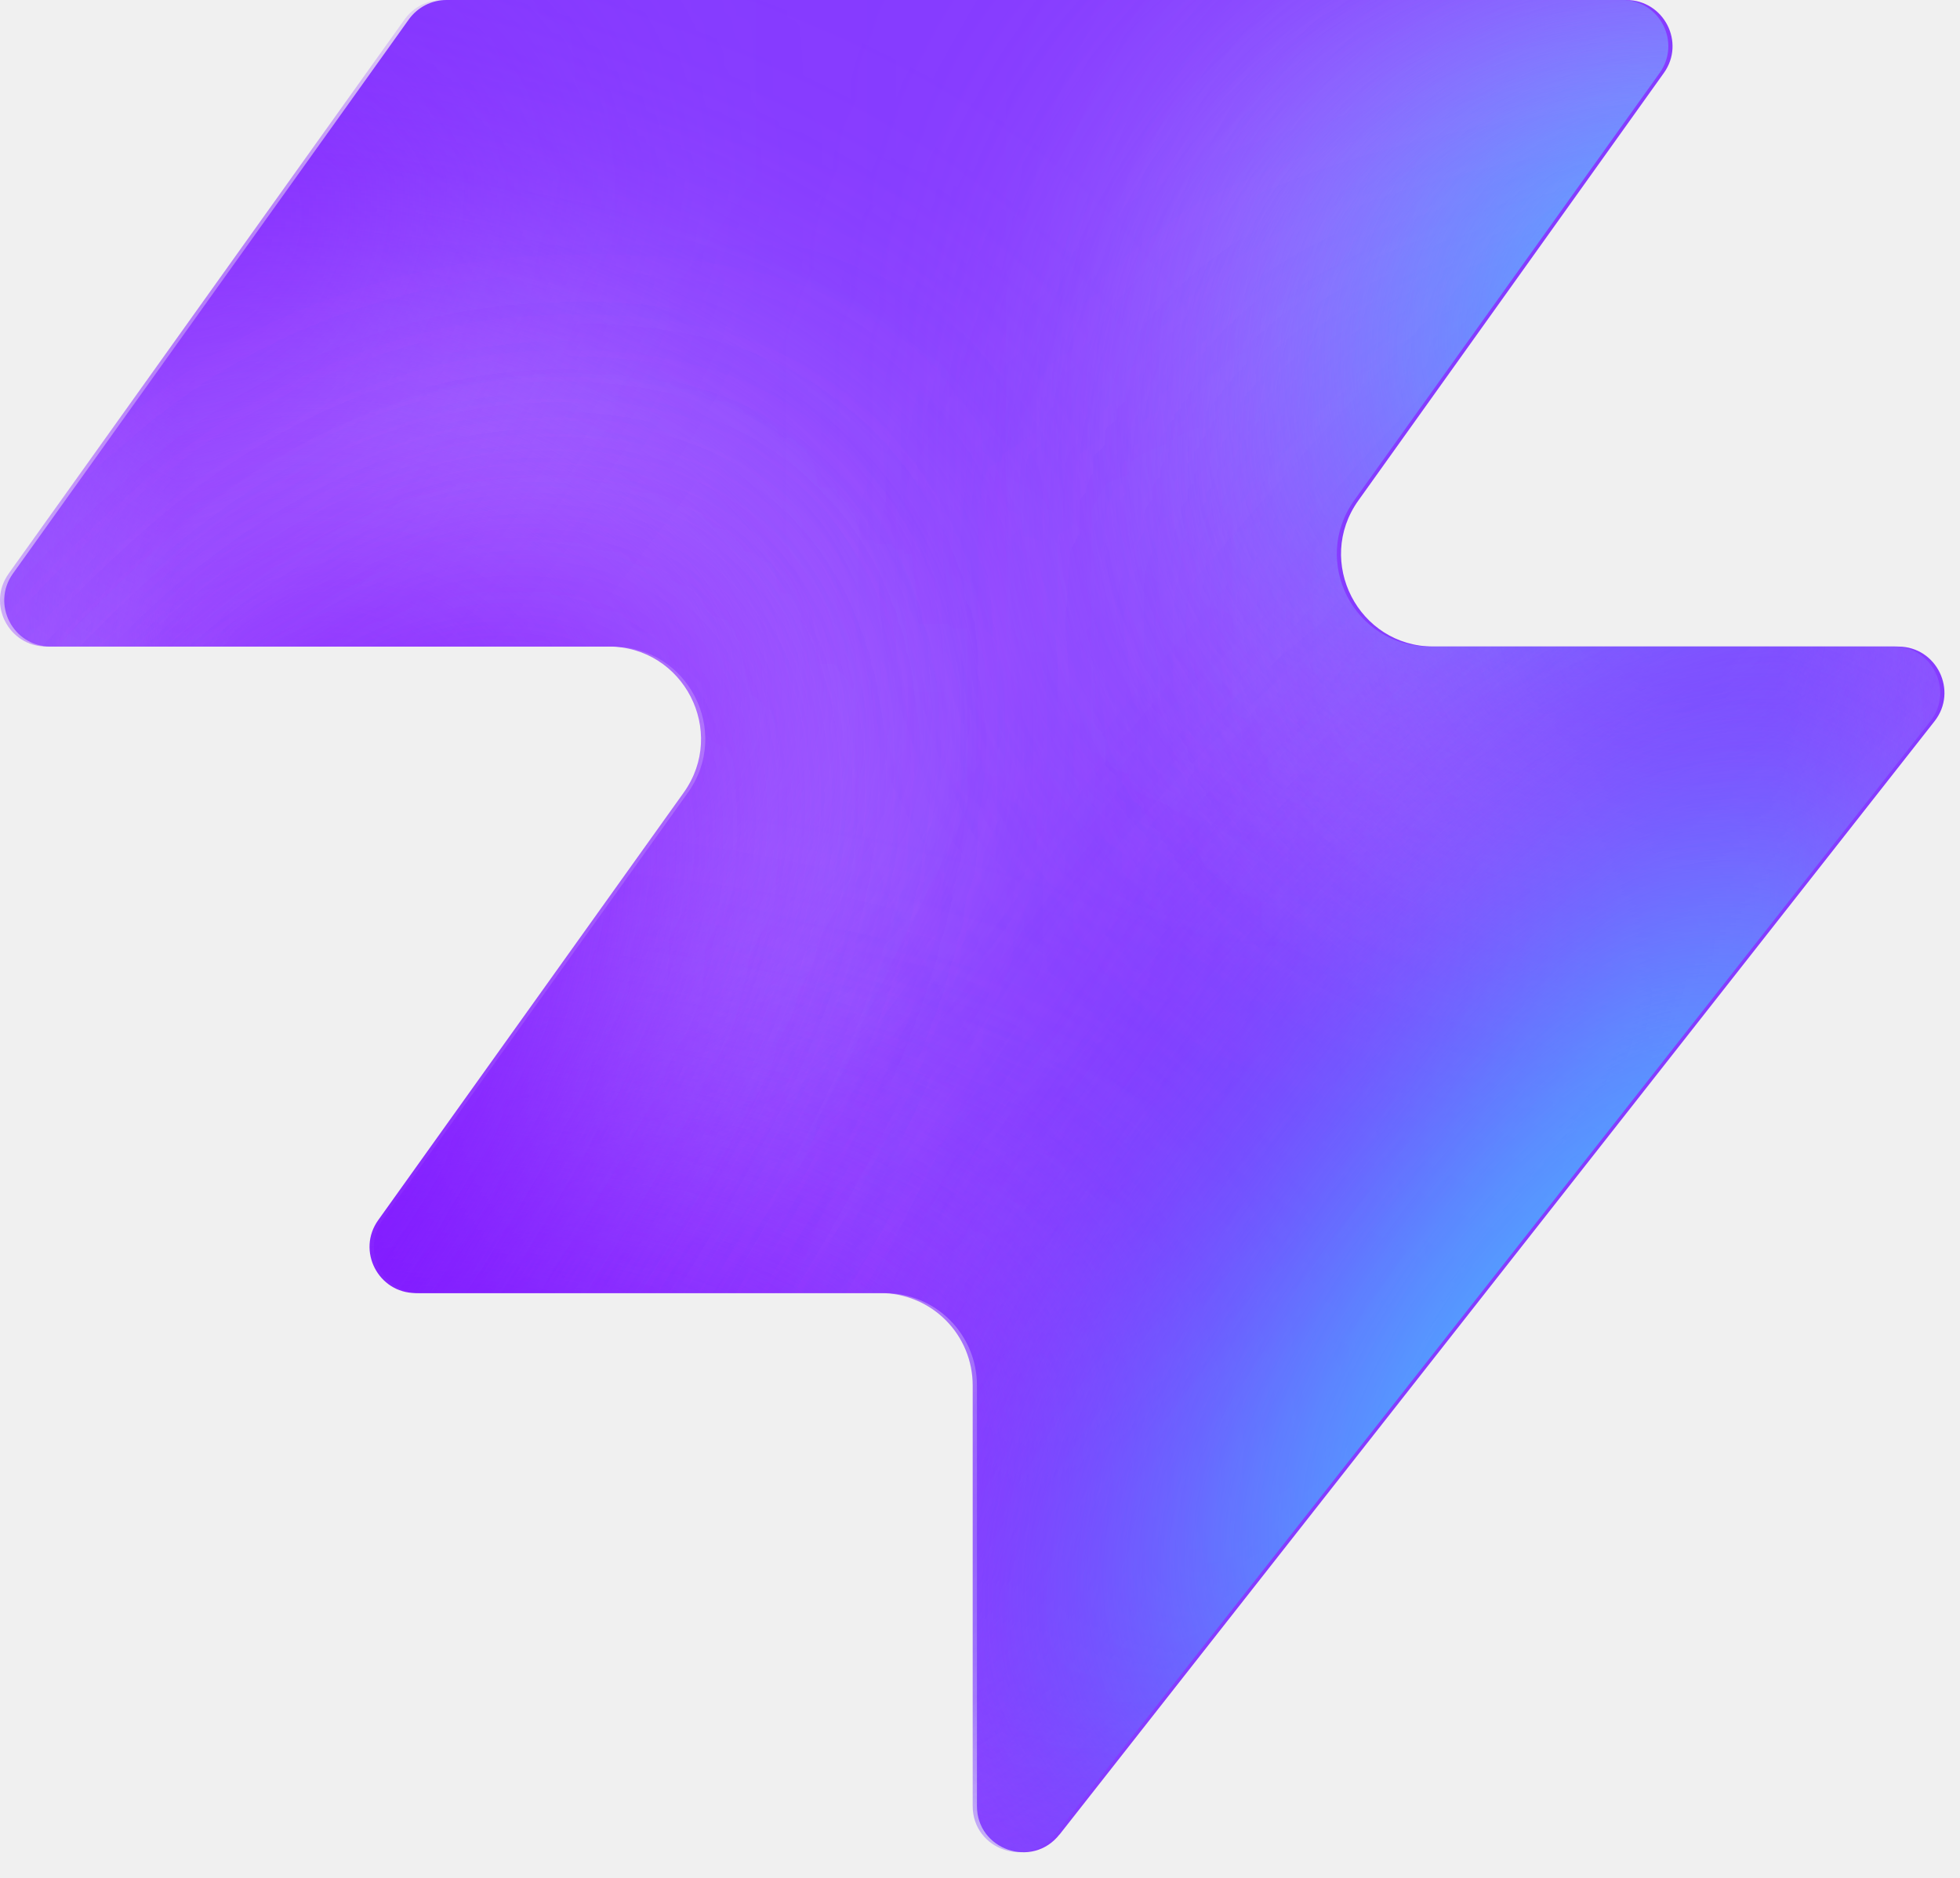
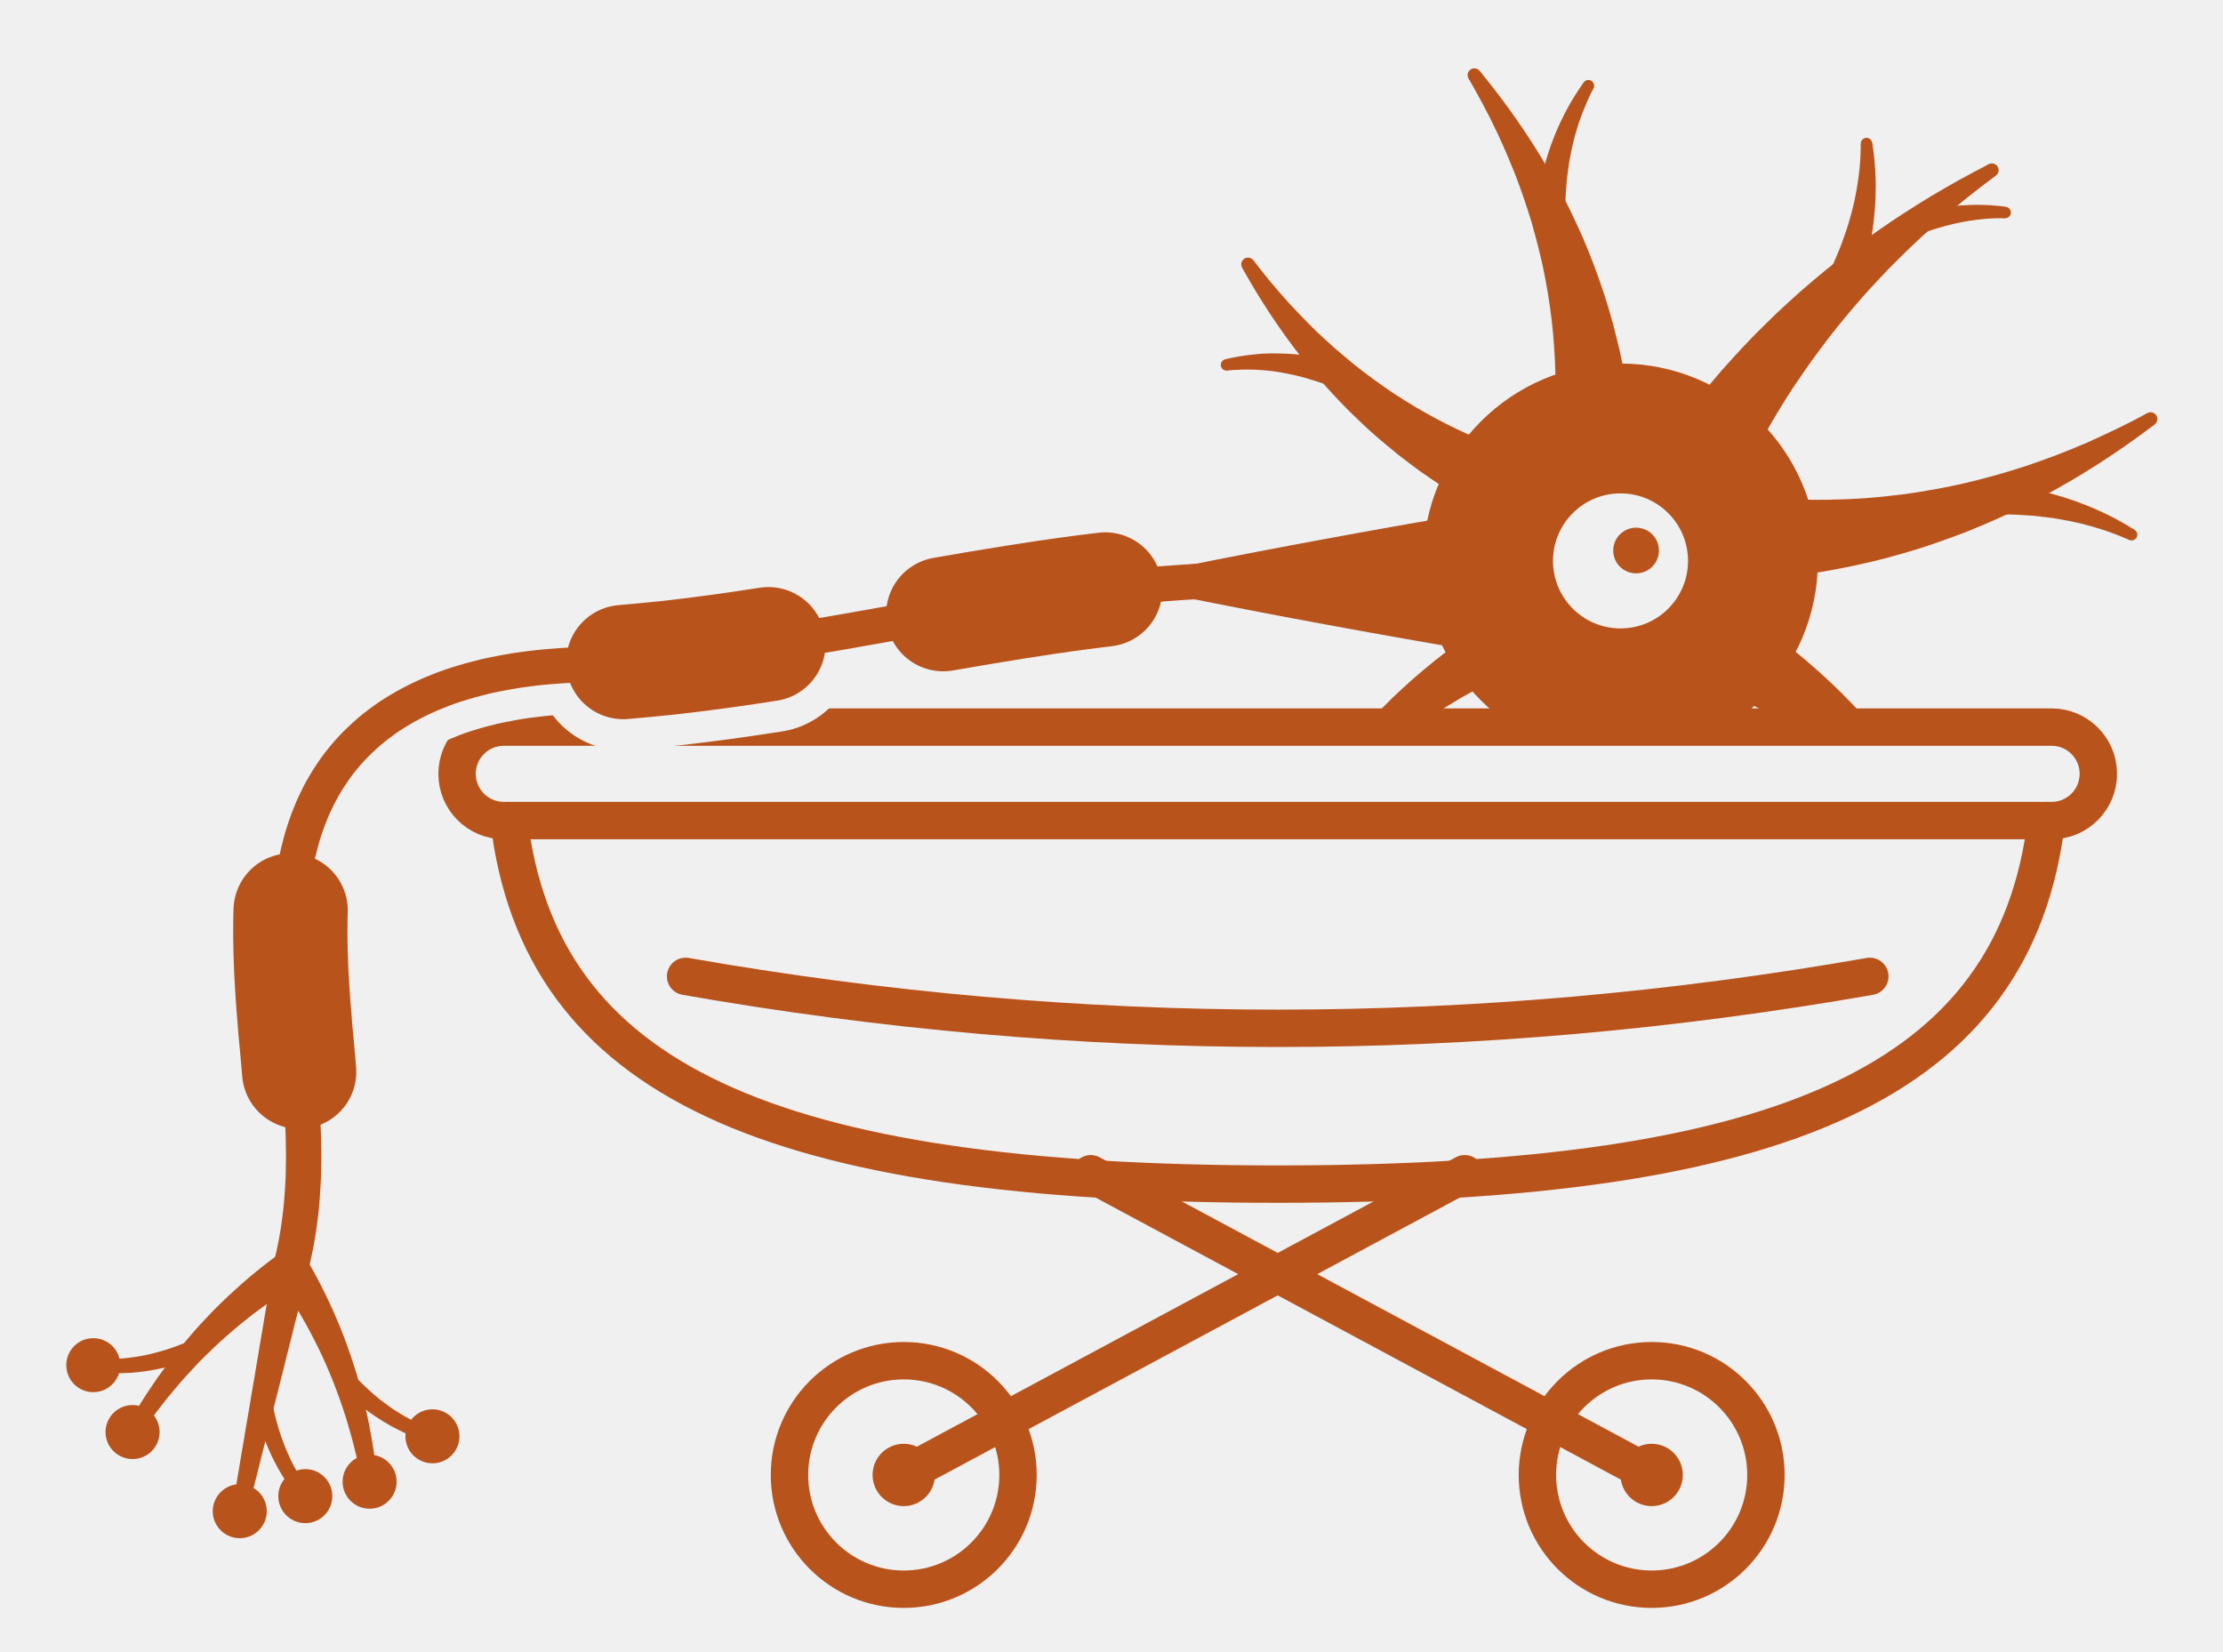
- <svg xmlns="http://www.w3.org/2000/svg" width="48" height="46" fill="none" viewBox="0 0 48 46">
-   <path fill="#863bff" d="M25.946 44.938c-.664.845-2.021.375-2.021-.698V33.937a2.26 2.26 0 0 0-2.262-2.262H10.287c-.92 0-1.456-1.04-.92-1.788l7.48-10.471c1.07-1.497 0-3.578-1.842-3.578H1.237c-.92 0-1.456-1.04-.92-1.788L10.013.474c.214-.297.556-.474.92-.474h28.894c.92 0 1.456 1.04.92 1.788l-7.48 10.471c-1.07 1.498 0 3.579 1.842 3.579h11.377c.943 0 1.473 1.088.89 1.83L25.947 44.94z" style="fill:#863bff;fill:color(display-p3 .525 .23 1);fill-opacity:1" />
-   <mask id="a" width="48" height="46" x="0" y="0" maskUnits="userSpaceOnUse" style="mask-type:alpha">
-     <path fill="#000" d="M25.842 44.938c-.664.844-2.021.375-2.021-.698V33.937a2.26 2.26 0 0 0-2.262-2.262H10.183c-.92 0-1.456-1.04-.92-1.788l7.48-10.471c1.07-1.498 0-3.579-1.842-3.579H1.133c-.92 0-1.456-1.04-.92-1.787L9.91.473c.214-.297.556-.474.92-.474h28.894c.92 0 1.456 1.04.92 1.788l-7.48 10.471c-1.07 1.498 0 3.578 1.842 3.578h11.377c.943 0 1.473 1.088.89 1.832L25.843 44.94z" style="fill:#000;fill-opacity:1" />
-   </mask>
-   <g mask="url(#a)">
-     <g filter="url(#b)">
-       <ellipse cx="5.508" cy="14.704" fill="#ede6ff" rx="5.508" ry="14.704" style="fill:#ede6ff;fill:color(display-p3 .927 .903 1);fill-opacity:1" transform="matrix(.00324 1 1 -.00324 -4.47 31.516)" />
+ <svg xmlns="http://www.w3.org/2000/svg" viewBox="96 16 214 159" width="428" height="318" fill="currentColor" stroke="currentColor" stroke-width="0" role="img" aria-label="Neuron Nursery logo: a neuron lying in a baby carriage that is too small for it, its axon draped over the side">
+   <style>svg{color:#b9531c}@media (prefers-color-scheme:dark){svg{color:#f08a4b}}</style>
+   <defs>
+     <g id="nn-body">
+       <path d="M252.71 54 L252.48 52.56 L252.21 51.14 L251.91 49.72 L251.57 48.32 L251.21 46.93 L250.81 45.55 L250.38 44.19 L249.92 42.84 L249.43 41.5 L248.91 40.17 L248.36 38.85 L247.77 37.55 L247.16 36.26 L246.52 34.98 L245.84 33.72 L245.14 32.46 L244.41 31.22 L243.65 29.99 L242.86 28.78 L242.04 27.57 L241.19 26.38 L240.31 25.19 L239.4 24.02 L238.47 22.86 L237.4 23.6 L238.12 24.88 L238.81 26.15 L239.47 27.42 L240.09 28.7 L240.68 29.98 L241.23 31.26 L241.76 32.54 L242.25 33.83 L242.7 35.11 L243.13 36.4 L243.52 37.68 L243.87 38.97 L244.2 40.26 L244.5 41.55 L244.76 42.84 L244.99 44.13 L245.19 45.42 L245.36 46.71 L245.5 48.01 L245.6 49.3 L245.68 50.59 L245.73 51.89 L245.74 53.19 L245.73 54.49Z" />
+       <circle cx="237.93" cy="23.23" r="0.65" />
+       <path d="M246.68 36.79 L246.68 36.23 L246.69 35.66 L246.71 35.1 L246.74 34.55 L246.78 34 L246.82 33.46 L246.88 32.92 L246.95 32.39 L247.02 31.86 L247.11 31.34 L247.21 30.82 L247.31 30.31 L247.43 29.8 L247.55 29.3 L247.69 28.8 L247.84 28.31 L247.99 27.82 L248.16 27.34 L248.34 26.86 L248.53 26.39 L248.73 25.92 L248.93 25.45 L249.15 24.99 L249.38 24.54 L248.44 23.96 L248.14 24.39 L247.84 24.84 L247.55 25.3 L247.27 25.76 L247 26.23 L246.74 26.71 L246.49 27.2 L246.25 27.69 L246.02 28.19 L245.8 28.7 L245.59 29.22 L245.39 29.74 L245.2 30.28 L245.02 30.82 L244.85 31.37 L244.69 31.92 L244.54 32.49 L244.41 33.06 L244.28 33.64 L244.16 34.22 L244.05 34.81 L243.95 35.41 L243.87 36.02 L243.79 36.64Z" />
+       <circle cx="248.91" cy="24.25" r="0.55" />
+       <path d="M264.99 59.45 L265.68 58.18 L266.39 56.94 L267.12 55.7 L267.87 54.48 L268.65 53.27 L269.46 52.08 L270.28 50.9 L271.14 49.73 L272.01 48.57 L272.91 47.43 L273.83 46.31 L274.78 45.19 L275.75 44.09 L276.75 43.01 L277.77 41.93 L278.82 40.88 L279.89 39.83 L280.99 38.8 L282.11 37.79 L283.25 36.79 L284.42 35.8 L285.62 34.83 L286.84 33.88 L288.09 32.94 L287.4 31.83 L286 32.57 L284.61 33.32 L283.24 34.1 L281.89 34.89 L280.56 35.71 L279.24 36.55 L277.94 37.41 L276.66 38.29 L275.4 39.19 L274.16 40.12 L272.93 41.06 L271.72 42.03 L270.54 43.01 L269.37 44.02 L268.21 45.06 L267.08 46.11 L265.97 47.19 L264.87 48.28 L263.8 49.4 L262.74 50.55 L261.7 51.71 L260.69 52.9 L259.69 54.11 L258.71 55.34Z" />
+       <circle cx="287.75" cy="32.38" r="0.65" />
+       <path d="M274.78 44.24 L274.98 43.61 L275.18 42.98 L275.36 42.35 L275.53 41.72 L275.69 41.1 L275.83 40.47 L275.96 39.86 L276.08 39.24 L276.19 38.62 L276.28 38.01 L276.36 37.4 L276.42 36.8 L276.48 36.2 L276.52 35.6 L276.55 35 L276.56 34.41 L276.57 33.82 L276.56 33.23 L276.53 32.65 L276.5 32.07 L276.45 31.49 L276.39 30.92 L276.32 30.34 L276.23 29.78 L275.13 29.87 L275.12 30.41 L275.1 30.96 L275.07 31.51 L275.03 32.05 L274.97 32.6 L274.9 33.15 L274.82 33.69 L274.73 34.24 L274.63 34.78 L274.52 35.33 L274.39 35.87 L274.26 36.42 L274.11 36.96 L273.95 37.51 L273.78 38.05 L273.59 38.6 L273.4 39.14 L273.2 39.69 L272.98 40.23 L272.75 40.78 L272.51 41.33 L272.26 41.88 L272 42.43 L271.73 42.97Z" />
+       <circle cx="275.68" cy="29.82" r="0.55" />
+       <path d="M280.45 38.69 L280.82 38.55 L281.19 38.41 L281.55 38.28 L281.92 38.16 L282.29 38.04 L282.65 37.93 L283.01 37.83 L283.37 37.73 L283.73 37.64 L284.09 37.55 L284.45 37.47 L284.8 37.4 L285.16 37.33 L285.51 37.27 L285.86 37.22 L286.21 37.17 L286.56 37.13 L286.91 37.09 L287.26 37.06 L287.61 37.04 L287.95 37.02 L288.3 37.01 L288.64 37.01 L288.99 37.01 L289.07 35.91 L288.71 35.86 L288.35 35.82 L287.98 35.79 L287.62 35.76 L287.24 35.74 L286.87 35.73 L286.5 35.72 L286.12 35.72 L285.74 35.73 L285.36 35.75 L284.97 35.77 L284.58 35.79 L284.19 35.83 L283.8 35.87 L283.41 35.92 L283.01 35.97 L282.62 36.04 L282.22 36.1 L281.82 36.18 L281.41 36.26 L281.01 36.35 L280.6 36.45 L280.19 36.55 L279.78 36.66Z" />
+       <circle cx="289.03" cy="36.46" r="0.55" />
+       <path d="M267.98 71.52 L269.59 71.32 L271.2 71.08 L272.79 70.8 L274.37 70.48 L275.94 70.13 L277.49 69.75 L279.04 69.32 L280.57 68.87 L282.09 68.37 L283.59 67.84 L285.09 67.28 L286.57 66.68 L288.03 66.05 L289.49 65.39 L290.93 64.69 L292.36 63.95 L293.78 63.18 L295.19 62.38 L296.58 61.55 L297.97 60.68 L299.34 59.78 L300.7 58.85 L302.05 57.88 L303.39 56.89 L302.68 55.79 L301.23 56.56 L299.78 57.28 L298.32 57.97 L296.87 58.63 L295.41 59.24 L293.95 59.82 L292.5 60.35 L291.04 60.86 L289.58 61.32 L288.12 61.75 L286.66 62.14 L285.21 62.5 L283.75 62.82 L282.29 63.1 L280.83 63.35 L279.37 63.57 L277.92 63.74 L276.46 63.89 L275 64 L273.55 64.07 L272.09 64.11 L270.63 64.12 L269.17 64.09 L267.71 64.03Z" />
+       <circle cx="303.03" cy="56.34" r="0.65" />
+       <path d="M287.57 65.53 L288.19 65.52 L288.8 65.52 L289.41 65.53 L290.01 65.55 L290.6 65.58 L291.19 65.62 L291.77 65.66 L292.35 65.72 L292.93 65.79 L293.49 65.86 L294.06 65.95 L294.62 66.05 L295.17 66.15 L295.72 66.27 L296.26 66.39 L296.8 66.53 L297.34 66.67 L297.86 66.83 L298.39 66.99 L298.91 67.17 L299.42 67.35 L299.93 67.55 L300.44 67.75 L300.94 67.97 L301.46 67 L300.98 66.7 L300.49 66.41 L299.99 66.13 L299.48 65.85 L298.96 65.59 L298.44 65.34 L297.91 65.1 L297.37 64.86 L296.82 64.64 L296.27 64.43 L295.71 64.22 L295.14 64.03 L294.56 63.84 L293.97 63.67 L293.38 63.5 L292.78 63.35 L292.17 63.2 L291.56 63.07 L290.93 62.94 L290.3 62.82 L289.67 62.72 L289.02 62.62 L288.37 62.54 L287.71 62.46Z" />
+       <circle cx="301.2" cy="67.48" r="0.55" />
+       <path d="M262.75 82.82 L263.94 83.44 L265.11 84.09 L266.27 84.76 L267.41 85.46 L268.54 86.19 L269.64 86.94 L270.74 87.73 L271.81 88.54 L272.88 89.37 L273.92 90.24 L274.95 91.14 L275.96 92.06 L276.96 93.01 L277.94 93.99 L278.9 95 L279.85 96.04 L280.77 97.11 L281.69 98.21 L282.58 99.34 L283.46 100.49 L284.31 101.68 L285.15 102.89 L285.98 104.14 L286.78 105.41 L287.94 104.82 L287.33 103.41 L286.7 102.02 L286.05 100.65 L285.37 99.31 L284.66 97.98 L283.94 96.67 L283.18 95.39 L282.41 94.13 L281.61 92.88 L280.78 91.66 L279.92 90.46 L279.05 89.28 L278.14 88.13 L277.21 86.99 L276.25 85.88 L275.27 84.79 L274.26 83.72 L273.23 82.67 L272.17 81.65 L271.08 80.65 L269.96 79.67 L268.82 78.72 L267.66 77.79 L266.46 76.88Z" />
+       <circle cx="287.36" cy="105.12" r="0.65" />
+       <path d="M276.82 92.07 L277.4 92.3 L277.97 92.52 L278.55 92.72 L279.12 92.91 L279.69 93.09 L280.25 93.26 L280.82 93.42 L281.38 93.57 L281.94 93.71 L282.5 93.83 L283.06 93.94 L283.62 94.04 L284.17 94.13 L284.72 94.21 L285.27 94.28 L285.82 94.33 L286.37 94.38 L286.91 94.41 L287.45 94.43 L287.99 94.44 L288.52 94.44 L289.06 94.43 L289.59 94.4 L290.12 94.37 L290.12 93.26 L289.62 93.22 L289.11 93.16 L288.61 93.09 L288.11 93.01 L287.61 92.92 L287.11 92.81 L286.61 92.7 L286.12 92.58 L285.62 92.45 L285.12 92.31 L284.62 92.16 L284.13 92 L283.63 91.82 L283.14 91.64 L282.64 91.45 L282.15 91.25 L281.65 91.04 L281.16 90.81 L280.66 90.58 L280.17 90.34 L279.67 90.09 L279.18 89.83 L278.68 89.55 L278.18 89.27Z" />
+       <circle cx="290.12" cy="93.82" r="0.55" />
+       <path d="M282.47 98.57 L282.58 98.9 L282.68 99.24 L282.78 99.57 L282.87 99.9 L282.95 100.23 L283.04 100.56 L283.11 100.89 L283.18 101.21 L283.25 101.54 L283.31 101.86 L283.36 102.18 L283.41 102.5 L283.46 102.82 L283.5 103.13 L283.53 103.45 L283.56 103.76 L283.58 104.07 L283.6 104.38 L283.61 104.69 L283.62 105 L283.62 105.31 L283.62 105.61 L283.62 105.92 L283.6 106.22 L284.7 106.34 L284.75 106.02 L284.79 105.7 L284.83 105.37 L284.86 105.05 L284.89 104.72 L284.91 104.39 L284.92 104.06 L284.93 103.72 L284.94 103.38 L284.94 103.04 L284.93 102.7 L284.91 102.36 L284.9 102.01 L284.87 101.66 L284.84 101.31 L284.81 100.96 L284.77 100.6 L284.72 100.25 L284.67 99.89 L284.61 99.53 L284.55 99.16 L284.48 98.8 L284.4 98.43 L284.32 98.06Z" />
+       <circle cx="284.15" cy="106.28" r="0.55" />
+       <path d="M248.23 85.47 L248.14 86.85 L248.08 88.22 L248.07 89.59 L248.09 90.95 L248.15 92.3 L248.25 93.65 L248.39 95 L248.56 96.33 L248.77 97.66 L249.02 98.99 L249.31 100.3 L249.63 101.61 L249.99 102.91 L250.38 104.21 L250.81 105.5 L251.28 106.78 L251.78 108.06 L252.31 109.33 L252.88 110.59 L253.49 111.85 L254.13 113.1 L254.8 114.34 L255.51 115.58 L256.25 116.82 L257.4 116.22 L256.87 114.92 L256.37 113.62 L255.92 112.33 L255.5 111.04 L255.11 109.75 L254.77 108.48 L254.46 107.2 L254.19 105.94 L253.96 104.68 L253.76 103.42 L253.59 102.18 L253.47 100.93 L253.38 99.7 L253.32 98.47 L253.3 97.25 L253.32 96.03 L253.37 94.82 L253.45 93.62 L253.57 92.42 L253.72 91.23 L253.9 90.04 L254.12 88.86 L254.37 87.68 L254.65 86.51Z" />
+       <circle cx="256.82" cy="116.52" r="0.65" />
+       <path d="M250.51 102.53 L250.43 103.05 L250.35 103.56 L250.25 104.07 L250.16 104.57 L250.05 105.07 L249.93 105.56 L249.81 106.04 L249.68 106.52 L249.54 106.99 L249.4 107.46 L249.24 107.92 L249.08 108.38 L248.91 108.83 L248.74 109.27 L248.55 109.71 L248.36 110.14 L248.15 110.57 L247.94 110.99 L247.72 111.41 L247.5 111.82 L247.26 112.22 L247.02 112.62 L246.77 113.02 L246.51 113.41 L247.37 114.1 L247.7 113.73 L248.02 113.36 L248.34 112.97 L248.64 112.58 L248.94 112.18 L249.24 111.78 L249.52 111.36 L249.8 110.94 L250.07 110.51 L250.33 110.07 L250.59 109.62 L250.83 109.16 L251.07 108.7 L251.3 108.23 L251.53 107.75 L251.74 107.26 L251.95 106.76 L252.15 106.26 L252.34 105.75 L252.53 105.23 L252.7 104.7 L252.87 104.17 L253.03 103.62 L253.18 103.07Z" />
+       <circle cx="246.94" cy="113.75" r="0.55" />
+       <path d="M239.75 58.82 L238.65 58.38 L237.56 57.92 L236.49 57.43 L235.42 56.91 L234.37 56.37 L233.33 55.8 L232.3 55.21 L231.29 54.59 L230.28 53.95 L229.29 53.28 L228.31 52.58 L227.34 51.86 L226.38 51.11 L225.44 50.33 L224.5 49.53 L223.58 48.7 L222.67 47.85 L221.78 46.96 L220.9 46.05 L220.03 45.12 L219.17 44.15 L218.33 43.16 L217.5 42.14 L216.68 41.09 L215.59 41.8 L216.26 42.98 L216.95 44.14 L217.66 45.28 L218.38 46.39 L219.13 47.49 L219.89 48.56 L220.68 49.62 L221.48 50.65 L222.3 51.66 L223.15 52.65 L224.01 53.62 L224.9 54.57 L225.8 55.5 L226.73 56.4 L227.67 57.29 L228.64 58.15 L229.63 58.98 L230.63 59.8 L231.66 60.59 L232.71 61.37 L233.78 62.11 L234.87 62.84 L235.98 63.54 L237.12 64.22Z" />
+       <circle cx="216.14" cy="41.45" r="0.65" />
+       <path d="M225.43 50.98 L224.92 50.85 L224.42 50.72 L223.91 50.6 L223.41 50.5 L222.92 50.41 L222.42 50.32 L221.93 50.25 L221.44 50.18 L220.95 50.13 L220.47 50.09 L219.98 50.06 L219.5 50.04 L219.03 50.03 L218.55 50.02 L218.08 50.03 L217.61 50.05 L217.15 50.08 L216.68 50.13 L216.22 50.18 L215.77 50.24 L215.31 50.31 L214.86 50.39 L214.42 50.48 L213.97 50.58 L214.16 51.67 L214.59 51.63 L215.01 51.61 L215.44 51.59 L215.87 51.58 L216.3 51.58 L216.73 51.59 L217.16 51.61 L217.59 51.64 L218.03 51.68 L218.46 51.73 L218.89 51.79 L219.33 51.86 L219.76 51.94 L220.19 52.03 L220.63 52.12 L221.07 52.23 L221.51 52.34 L221.94 52.47 L222.38 52.6 L222.82 52.74 L223.27 52.89 L223.71 53.06 L224.15 53.23 L224.6 53.41Z" />
+       <circle cx="214.07" cy="51.13" r="0.55" />
+       <path d="M237.64 77.02 L236.74 77.64 L235.86 78.27 L235 78.92 L234.14 79.59 L233.31 80.27 L232.48 80.97 L231.68 81.67 L230.88 82.4 L230.1 83.13 L229.34 83.89 L228.58 84.65 L227.85 85.43 L227.12 86.23 L226.41 87.03 L225.72 87.85 L225.04 88.69 L224.37 89.54 L223.71 90.4 L223.07 91.28 L222.45 92.16 L221.83 93.07 L221.24 93.98 L220.65 94.91 L220.08 95.86 L221.14 96.6 L221.83 95.76 L222.52 94.95 L223.23 94.15 L223.94 93.36 L224.67 92.6 L225.4 91.85 L226.14 91.12 L226.9 90.41 L227.66 89.72 L228.43 89.04 L229.21 88.38 L230 87.74 L230.79 87.11 L231.6 86.5 L232.41 85.91 L233.24 85.34 L234.07 84.78 L234.91 84.24 L235.77 83.71 L236.62 83.2 L237.49 82.71 L238.37 82.24 L239.26 81.78 L240.15 81.34Z" />
+       <circle cx="220.61" cy="96.23" r="0.65" />
+       <path d="M226.67 87.4 L226.32 87.59 L225.97 87.77 L225.62 87.95 L225.28 88.12 L224.93 88.28 L224.59 88.44 L224.24 88.59 L223.9 88.74 L223.55 88.87 L223.21 89.01 L222.86 89.13 L222.52 89.25 L222.18 89.37 L221.83 89.47 L221.49 89.57 L221.15 89.67 L220.81 89.76 L220.47 89.84 L220.13 89.91 L219.79 89.98 L219.44 90.04 L219.1 90.1 L218.76 90.15 L218.42 90.19 L218.49 91.29 L218.85 91.29 L219.22 91.28 L219.58 91.26 L219.95 91.24 L220.32 91.21 L220.69 91.17 L221.06 91.12 L221.44 91.07 L221.81 91.01 L222.19 90.94 L222.57 90.87 L222.95 90.79 L223.33 90.7 L223.71 90.61 L224.09 90.51 L224.48 90.4 L224.86 90.28 L225.25 90.16 L225.63 90.03 L226.02 89.89 L226.41 89.75 L226.8 89.59 L227.19 89.44 L227.58 89.27Z" />
+       <circle cx="218.45" cy="90.74" r="0.55" />
+       <path fill-rule="evenodd" d="M233 70 a19 19 0 1 0 38 0 a19 19 0 1 0 -38 0Z M245.5 70 a6.5 6.5 0 1 0 13 0 a6.5 6.5 0 1 0 -13 0Z" />
+       <circle cx="253.5" cy="69" r="2.2" />
+       <path d="M237 65.5 L235.84 65.7 L234.68 65.9 L233.53 66.1 L232.39 66.3 L231.25 66.5 L230.12 66.7 L229 66.9 L227.89 67.1 L226.78 67.3 L225.68 67.5 L224.59 67.7 L223.5 67.9 L222.42 68.1 L221.35 68.3 L220.28 68.5 L219.22 68.7 L218.17 68.9 L217.12 69.1 L216.09 69.3 L215.06 69.5 L214.03 69.7 L213.01 69.9 L212 70.1 L211 70.3 L211 73.7 L212 73.9 L213.01 74.1 L214.03 74.3 L215.06 74.5 L216.09 74.7 L217.12 74.9 L218.17 75.1 L219.22 75.3 L220.28 75.5 L221.35 75.7 L222.42 75.9 L223.5 76.1 L224.59 76.3 L225.68 76.5 L226.78 76.7 L227.89 76.9 L229 77.1 L230.12 77.3 L231.25 77.5 L232.39 77.7 L233.53 77.9 L234.68 78.1 L235.84 78.3 L237 78.5Z" />
+       <circle cx="211" cy="72" r="1.7" />
    </g>
-     <g filter="url(#c)">
-       <ellipse cx="10.399" cy="29.851" fill="#ede6ff" rx="10.399" ry="29.851" style="fill:#ede6ff;fill:color(display-p3 .927 .903 1);fill-opacity:1" transform="matrix(.00324 1 1 -.00324 -39.328 7.883)" />
+     <g id="nn-terminals">
+       <path d="M123.07 136.58 L122.3 137.14 L121.55 137.71 L120.81 138.3 L120.08 138.9 L119.37 139.51 L118.67 140.14 L117.98 140.77 L117.3 141.42 L116.63 142.08 L115.98 142.76 L115.34 143.44 L114.71 144.14 L114.1 144.85 L113.49 145.58 L112.9 146.31 L112.32 147.06 L111.76 147.82 L111.2 148.59 L110.66 149.38 L110.13 150.17 L109.61 150.98 L109.1 151.8 L108.61 152.63 L108.12 153.48 L109.4 154.26 L109.94 153.48 L110.48 152.72 L111.04 151.97 L111.61 151.23 L112.18 150.51 L112.77 149.8 L113.36 149.1 L113.97 148.42 L114.58 147.76 L115.2 147.1 L115.84 146.46 L116.48 145.84 L117.13 145.23 L117.8 144.63 L118.47 144.05 L119.15 143.48 L119.84 142.93 L120.54 142.38 L121.25 141.86 L121.97 141.34 L122.69 140.84 L123.43 140.35 L124.18 139.88 L124.93 139.42Z" />
+       <circle cx="108.76" cy="153.87" r="0.75" />
+       <circle cx="108.76" cy="153.87" r="2.6" />
+       <path d="M114.5 144.98 L114.1 145.16 L113.69 145.32 L113.29 145.48 L112.89 145.63 L112.49 145.77 L112.09 145.91 L111.69 146.03 L111.3 146.14 L110.9 146.25 L110.5 146.35 L110.11 146.44 L109.72 146.52 L109.32 146.59 L108.93 146.65 L108.54 146.7 L108.15 146.75 L107.76 146.79 L107.37 146.81 L106.98 146.83 L106.59 146.84 L106.2 146.85 L105.82 146.84 L105.43 146.82 L105.04 146.8 L104.91 148.07 L105.33 148.11 L105.74 148.15 L106.16 148.18 L106.58 148.2 L107 148.21 L107.42 148.21 L107.84 148.2 L108.26 148.18 L108.68 148.16 L109.11 148.12 L109.54 148.07 L109.96 148.02 L110.39 147.95 L110.82 147.88 L111.26 147.79 L111.69 147.7 L112.12 147.59 L112.56 147.48 L112.99 147.36 L113.43 147.23 L113.87 147.09 L114.3 146.94 L114.74 146.78 L115.18 146.61Z" />
+       <circle cx="104.98" cy="147.43" r="0.64" />
+       <circle cx="104.98" cy="147.43" r="2.6" />
+       <path d="M122.34 137.65 L122.17 138.64 L122 139.62 L121.84 140.61 L121.67 141.6 L121.5 142.59 L121.34 143.57 L121.17 144.56 L121 145.55 L120.84 146.53 L120.67 147.52 L120.51 148.51 L120.34 149.49 L120.17 150.48 L120.01 151.47 L119.84 152.45 L119.67 153.44 L119.51 154.43 L119.34 155.41 L119.17 156.4 L119.01 157.39 L118.84 158.38 L118.68 159.36 L118.51 160.35 L118.34 161.34 L119.81 161.64 L120.05 160.67 L120.3 159.7 L120.54 158.73 L120.79 157.76 L121.03 156.79 L121.27 155.82 L121.52 154.85 L121.76 153.88 L122.01 152.91 L122.25 151.94 L122.49 150.97 L122.74 150 L122.98 149.03 L123.23 148.05 L123.47 147.08 L123.71 146.11 L123.96 145.14 L124.2 144.17 L124.44 143.2 L124.69 142.23 L124.93 141.26 L125.18 140.29 L125.42 139.32 L125.66 138.35Z" />
+       <circle cx="119.08" cy="161.49" r="0.75" />
+       <circle cx="119.08" cy="161.49" r="2.6" />
+       <path d="M120.43 151.1 L120.54 151.55 L120.65 152.01 L120.77 152.45 L120.9 152.89 L121.04 153.33 L121.18 153.76 L121.33 154.18 L121.48 154.6 L121.65 155.01 L121.81 155.41 L121.99 155.81 L122.17 156.21 L122.36 156.59 L122.56 156.97 L122.76 157.35 L122.97 157.72 L123.19 158.08 L123.41 158.43 L123.64 158.78 L123.88 159.13 L124.12 159.47 L124.37 159.8 L124.63 160.12 L124.89 160.44 L125.88 159.64 L125.65 159.34 L125.43 159.02 L125.21 158.7 L125.01 158.38 L124.8 158.05 L124.61 157.71 L124.42 157.37 L124.23 157.02 L124.05 156.67 L123.88 156.31 L123.72 155.95 L123.56 155.58 L123.41 155.21 L123.26 154.83 L123.12 154.45 L122.99 154.06 L122.86 153.66 L122.74 153.26 L122.63 152.86 L122.52 152.44 L122.42 152.03 L122.33 151.6 L122.24 151.18 L122.16 150.74Z" />
+       <circle cx="125.39" cy="160.04" r="0.64" />
+       <circle cx="125.39" cy="160.04" r="2.6" />
+       <path d="M122.57 138.92 L123.08 139.65 L123.58 140.38 L124.06 141.13 L124.52 141.88 L124.97 142.64 L125.41 143.41 L125.83 144.18 L126.24 144.97 L126.64 145.76 L127.02 146.57 L127.39 147.38 L127.74 148.2 L128.08 149.03 L128.4 149.87 L128.71 150.72 L129 151.57 L129.29 152.44 L129.55 153.32 L129.8 154.2 L130.04 155.09 L130.26 155.99 L130.47 156.91 L130.66 157.83 L130.84 158.76 L132.33 158.55 L132.22 157.58 L132.1 156.62 L131.97 155.67 L131.82 154.72 L131.65 153.78 L131.47 152.84 L131.27 151.91 L131.06 150.99 L130.83 150.07 L130.58 149.16 L130.32 148.25 L130.04 147.36 L129.74 146.46 L129.43 145.58 L129.11 144.7 L128.76 143.82 L128.4 142.96 L128.03 142.1 L127.63 141.24 L127.23 140.4 L126.8 139.56 L126.36 138.72 L125.9 137.9 L125.43 137.08Z" />
+       <circle cx="131.58" cy="158.65" r="0.75" />
+       <circle cx="131.58" cy="158.65" r="2.6" />
+       <path d="M128.62 149.42 L128.95 149.76 L129.29 150.08 L129.63 150.39 L129.98 150.7 L130.32 150.99 L130.67 151.28 L131.03 151.56 L131.38 151.83 L131.74 152.09 L132.1 152.34 L132.47 152.58 L132.83 152.81 L133.2 153.03 L133.57 153.25 L133.95 153.45 L134.33 153.65 L134.71 153.83 L135.09 154.01 L135.47 154.18 L135.86 154.34 L136.25 154.49 L136.64 154.63 L137.04 154.76 L137.44 154.88 L137.83 153.67 L137.47 153.54 L137.1 153.4 L136.75 153.25 L136.39 153.09 L136.04 152.93 L135.69 152.75 L135.35 152.57 L135 152.38 L134.66 152.18 L134.33 151.97 L133.99 151.76 L133.66 151.54 L133.33 151.3 L133.01 151.06 L132.68 150.82 L132.36 150.56 L132.05 150.3 L131.73 150.02 L131.42 149.74 L131.11 149.45 L130.8 149.15 L130.5 148.85 L130.2 148.53 L129.9 148.21Z" />
+       <circle cx="137.63" cy="154.28" r="0.64" />
+       <circle cx="137.63" cy="154.28" r="2.6" />
    </g>
-     <g filter="url(#d)">
-       <ellipse cx="5.508" cy="30.487" fill="#7e14ff" rx="5.508" ry="30.487" style="fill:#7e14ff;fill:color(display-p3 .492 .077 1);fill-opacity:1" transform="rotate(89.814 -25.913 -14.639)scale(1 -1)" />
-     </g>
-     <g filter="url(#e)">
-       <ellipse cx="5.508" cy="30.599" fill="#7e14ff" rx="5.508" ry="30.599" style="fill:#7e14ff;fill:color(display-p3 .492 .077 1);fill-opacity:1" transform="rotate(89.814 -32.644 -3.334)scale(1 -1)" />
-     </g>
-     <g filter="url(#f)">
-       <ellipse cx="5.508" cy="30.599" fill="#7e14ff" rx="5.508" ry="30.599" style="fill:#7e14ff;fill:color(display-p3 .492 .077 1);fill-opacity:1" transform="matrix(.00324 1 1 -.00324 -34.34 30.47)" />
-     </g>
-     <g filter="url(#g)">
-       <ellipse cx="14.072" cy="22.078" fill="#ede6ff" rx="14.072" ry="22.078" style="fill:#ede6ff;fill:color(display-p3 .927 .903 1);fill-opacity:1" transform="rotate(93.35 24.506 48.493)scale(-1 1)" />
-     </g>
-     <g filter="url(#h)">
-       <ellipse cx="3.47" cy="21.501" fill="#7e14ff" rx="3.47" ry="21.501" style="fill:#7e14ff;fill:color(display-p3 .492 .077 1);fill-opacity:1" transform="rotate(89.009 28.708 47.59)scale(-1 1)" />
-     </g>
-     <g filter="url(#i)">
-       <ellipse cx="3.47" cy="21.501" fill="#7e14ff" rx="3.47" ry="21.501" style="fill:#7e14ff;fill:color(display-p3 .492 .077 1);fill-opacity:1" transform="rotate(89.009 28.708 47.59)scale(-1 1)" />
-     </g>
-     <g filter="url(#j)">
-       <ellipse cx=".387" cy="8.972" fill="#7e14ff" rx="4.407" ry="29.108" style="fill:#7e14ff;fill:color(display-p3 .492 .077 1);fill-opacity:1" transform="rotate(39.51 .387 8.972)" />
-     </g>
-     <g filter="url(#k)">
-       <ellipse cx="47.523" cy="-6.092" fill="#7e14ff" rx="4.407" ry="29.108" style="fill:#7e14ff;fill:color(display-p3 .492 .077 1);fill-opacity:1" transform="rotate(37.892 47.523 -6.092)" />
-     </g>
-     <g filter="url(#l)">
-       <ellipse cx="41.412" cy="6.333" fill="#47bfff" rx="5.971" ry="9.665" style="fill:#47bfff;fill:color(display-p3 .28 .748 1);fill-opacity:1" transform="rotate(37.892 41.412 6.333)" />
-     </g>
-     <g filter="url(#m)">
-       <ellipse cx="-1.879" cy="38.332" fill="#7e14ff" rx="4.407" ry="29.108" style="fill:#7e14ff;fill:color(display-p3 .492 .077 1);fill-opacity:1" transform="rotate(37.892 -1.88 38.332)" />
-     </g>
-     <g filter="url(#n)">
-       <ellipse cx="-1.879" cy="38.332" fill="#7e14ff" rx="4.407" ry="29.108" style="fill:#7e14ff;fill:color(display-p3 .492 .077 1);fill-opacity:1" transform="rotate(37.892 -1.88 38.332)" />
-     </g>
-     <g filter="url(#o)">
-       <ellipse cx="35.651" cy="29.907" fill="#7e14ff" rx="4.407" ry="29.108" style="fill:#7e14ff;fill:color(display-p3 .492 .077 1);fill-opacity:1" transform="rotate(37.892 35.651 29.907)" />
-     </g>
-     <g filter="url(#p)">
-       <ellipse cx="38.418" cy="32.4" fill="#47bfff" rx="5.971" ry="15.297" style="fill:#47bfff;fill:color(display-p3 .28 .748 1);fill-opacity:1" transform="rotate(37.892 38.418 32.4)" />
-     </g>
+     <mask id="nn-in-tub" maskUnits="userSpaceOnUse" x="0" y="0" width="400" height="300">
+       <rect width="400" height="300" fill="white" />
+       <g fill="black">
+         <rect x="140" y="86" width="158" height="9" rx="4.5" />
+         <path d="M145 95 C148 120, 170 130, 219 130 C268 130, 290 120, 293 95 Z" />
+       </g>
+     </mask>
+     <mask id="nn-under-axon" maskUnits="userSpaceOnUse" x="0" y="0" width="400" height="300">
+       <rect width="400" height="300" fill="white" />
+       <g fill="none" stroke="black" stroke-linecap="round" stroke-linejoin="round">
+         <path d="M211 72 L210.05 72.05 L209.1 72.12 L208.14 72.19 L207.19 72.26 L206.23 72.35 L205.27 72.44 L204.31 72.54 L203.35 72.64 L202.39 72.75 L201.42 72.87 L200.46 72.99 L199.49 73.12 L198.52 73.25 L197.55 73.39 L196.58 73.53 L195.61 73.68 L194.63 73.83 L193.66 73.98 L192.68 74.14 L191.7 74.3 L190.73 74.46 L189.75 74.62 L188.77 74.79 L187.78 74.96 L186.8 75.13 L185.82 75.3 L184.83 75.48 L183.85 75.65 L182.86 75.83 L181.88 76 L180.89 76.17 L179.9 76.35 L178.91 76.52 L177.92 76.7 L176.93 76.87 L175.94 77.04 L174.94 77.21 L173.95 77.38 L172.96 77.54 L171.96 77.7 L170.97 77.86 L169.97 78.02 L168.98 78.17 L167.98 78.32 L166.98 78.47 L165.99 78.61 L164.99 78.75 L163.99 78.88 L162.99 79.01 L162 79.13 L161 79.25 L160 79.36 L159 79.46 L158 79.56 L157 79.65 L156 79.74 L155 79.81 L154 79.88 L153 79.95 L152 80 L151.16 80.03 L150.32 80.07 L149.5 80.13 L148.69 80.19 L147.9 80.27 L147.11 80.36 L146.34 80.46 L145.58 80.57 L144.83 80.7 L144.09 80.84 L143.37 80.98 L142.66 81.14 L141.96 81.32 L141.27 81.5 L140.59 81.7 L139.93 81.9 L139.28 82.12 L138.64 82.35 L138.02 82.6 L137.41 82.85 L136.81 83.12 L136.22 83.4 L135.65 83.69 L135.09 83.99 L134.54 84.31 L134.01 84.63 L133.48 84.97 L132.98 85.32 L132.48 85.69 L132 86.06 L131.53 86.45 L131.08 86.85 L130.64 87.26 L130.21 87.68 L129.79 88.12 L129.39 88.57 L129 89.03 L128.63 89.5 L128.27 89.98 L127.93 90.48 L127.59 90.99 L127.28 91.51 L126.97 92.04 L126.68 92.59 L126.41 93.15 L126.14 93.72 L125.9 94.3 L125.66 94.9 L125.45 95.5 L125.24 96.12 L125.05 96.75 L124.88 97.4 L124.71 98.06 L124.57 98.72 L124.44 99.41 L124.32 100.1 L124.22 100.81 L124.13 101.52 L124.06 102.26 L124 103 L123.98 103.65 L123.96 104.29 L123.95 104.93 L123.95 105.56 L123.95 106.19 L123.96 106.82 L123.97 107.44 L123.99 108.05 L124.01 108.66 L124.03 109.27 L124.06 109.88 L124.1 110.48 L124.13 111.08 L124.17 111.67 L124.21 112.27 L124.25 112.85 L124.3 113.44 L124.35 114.02 L124.39 114.61 L124.44 115.19 L124.49 115.76 L124.55 116.34 L124.6 116.91 L124.65 117.48 L124.7 118.05 L124.75 118.62 L124.8 119.18 L124.85 119.75 L124.89 120.31 L124.94 120.88 L124.98 121.44 L125.02 122 L125.06 122.56 L125.09 123.12 L125.12 123.68 L125.15 124.24 L125.18 124.8 L125.2 125.36 L125.21 125.92 L125.22 126.48 L125.23 127.04 L125.23 127.6 L125.22 128.17 L125.21 128.73 L125.2 129.3 L125.17 129.86 L125.14 130.43 L125.1 131 L125.06 131.57 L125.01 132.14 L124.95 132.72 L124.88 133.29 L124.8 133.87 L124.72 134.46 L124.62 135.04 L124.52 135.63 L124.4 136.21 L124.28 136.81 L124.14 137.4 L124 138" stroke-width="9.4" />
+         <path d="M202.39 72.75 L201.42 72.87 L200.46 72.99 L199.49 73.12 L198.52 73.25 L197.55 73.39 L196.58 73.53 L195.61 73.68 L194.63 73.83 L193.66 73.98 L192.68 74.14 L191.7 74.3 L190.73 74.46 L189.75 74.62 L188.77 74.79 L187.78 74.96 L186.8 75.13" stroke-width="17" />
+         <path d="M169.97 78.02 L168.98 78.17 L167.98 78.32 L166.98 78.47 L165.99 78.61 L164.99 78.75 L163.99 78.88 L162.99 79.01 L162 79.13 L161 79.25 L160 79.36 L159 79.46 L158 79.56 L157 79.65 L156 79.74" stroke-width="17" />
+         <path d="M123.98 103.65 L123.96 104.29 L123.95 104.93 L123.95 105.56 L123.95 106.19 L123.96 106.82 L123.97 107.44 L123.99 108.05 L124.01 108.66 L124.03 109.27 L124.06 109.88 L124.1 110.48 L124.13 111.08 L124.17 111.67 L124.21 112.27 L124.25 112.85 L124.3 113.44 L124.35 114.02 L124.39 114.61 L124.44 115.19 L124.49 115.76 L124.55 116.34 L124.6 116.91 L124.65 117.48 L124.7 118.05 L124.75 118.62 L124.8 119.18" stroke-width="17" />
+       </g>
+       <use href="#nn-terminals" fill="black" stroke="black" stroke-width="6" />
+     </mask>
+   </defs>
+   <use mask="url(#nn-in-tub)" href="#nn-body" />
+   <g mask="url(#nn-under-axon)" fill="none" stroke-width="3.6" stroke-linecap="round" stroke-linejoin="round">
+     <rect x="140" y="86" width="158" height="9" rx="4.5" />
+     <path d="M145 95 C148 120, 170 130, 219 130 C268 130, 290 120, 293 95" />
+     <path d="M162 110 Q219 120 276 110" />
+     <path d="M201 129 L255 158" />
+     <path d="M237 129 L183 158" />
+     <circle cx="183" cy="158" r="11" />
+     <circle cx="255" cy="158" r="11" />
  </g>
-   <defs>
-     <filter id="b" width="60.045" height="41.654" x="-19.77" y="16.149" color-interpolation-filters="sRGB" filterUnits="userSpaceOnUse">
-       <feFlood flood-opacity="0" result="BackgroundImageFix" />
-       <feBlend in="SourceGraphic" in2="BackgroundImageFix" result="shape" />
-       <feGaussianBlur result="effect1_foregroundBlur_2002_17158" stdDeviation="7.659" />
-     </filter>
-     <filter id="c" width="90.34" height="51.437" x="-54.613" y="-7.533" color-interpolation-filters="sRGB" filterUnits="userSpaceOnUse">
-       <feFlood flood-opacity="0" result="BackgroundImageFix" />
-       <feBlend in="SourceGraphic" in2="BackgroundImageFix" result="shape" />
-       <feGaussianBlur result="effect1_foregroundBlur_2002_17158" stdDeviation="7.659" />
-     </filter>
-     <filter id="d" width="79.355" height="29.4" x="-49.64" y="2.03" color-interpolation-filters="sRGB" filterUnits="userSpaceOnUse">
-       <feFlood flood-opacity="0" result="BackgroundImageFix" />
-       <feBlend in="SourceGraphic" in2="BackgroundImageFix" result="shape" />
-       <feGaussianBlur result="effect1_foregroundBlur_2002_17158" stdDeviation="4.596" />
-     </filter>
-     <filter id="e" width="79.579" height="29.4" x="-45.045" y="20.029" color-interpolation-filters="sRGB" filterUnits="userSpaceOnUse">
-       <feFlood flood-opacity="0" result="BackgroundImageFix" />
-       <feBlend in="SourceGraphic" in2="BackgroundImageFix" result="shape" />
-       <feGaussianBlur result="effect1_foregroundBlur_2002_17158" stdDeviation="4.596" />
-     </filter>
-     <filter id="f" width="79.579" height="29.4" x="-43.513" y="21.178" color-interpolation-filters="sRGB" filterUnits="userSpaceOnUse">
-       <feFlood flood-opacity="0" result="BackgroundImageFix" />
-       <feBlend in="SourceGraphic" in2="BackgroundImageFix" result="shape" />
-       <feGaussianBlur result="effect1_foregroundBlur_2002_17158" stdDeviation="4.596" />
-     </filter>
-     <filter id="g" width="74.749" height="58.852" x="15.756" y="-17.901" color-interpolation-filters="sRGB" filterUnits="userSpaceOnUse">
-       <feFlood flood-opacity="0" result="BackgroundImageFix" />
-       <feBlend in="SourceGraphic" in2="BackgroundImageFix" result="shape" />
-       <feGaussianBlur result="effect1_foregroundBlur_2002_17158" stdDeviation="7.659" />
-     </filter>
-     <filter id="h" width="61.377" height="25.362" x="23.548" y="2.284" color-interpolation-filters="sRGB" filterUnits="userSpaceOnUse">
-       <feFlood flood-opacity="0" result="BackgroundImageFix" />
-       <feBlend in="SourceGraphic" in2="BackgroundImageFix" result="shape" />
-       <feGaussianBlur result="effect1_foregroundBlur_2002_17158" stdDeviation="4.596" />
-     </filter>
-     <filter id="i" width="61.377" height="25.362" x="23.548" y="2.284" color-interpolation-filters="sRGB" filterUnits="userSpaceOnUse">
-       <feFlood flood-opacity="0" result="BackgroundImageFix" />
-       <feBlend in="SourceGraphic" in2="BackgroundImageFix" result="shape" />
-       <feGaussianBlur result="effect1_foregroundBlur_2002_17158" stdDeviation="4.596" />
-     </filter>
-     <filter id="j" width="56.045" height="63.649" x="-27.636" y="-22.853" color-interpolation-filters="sRGB" filterUnits="userSpaceOnUse">
-       <feFlood flood-opacity="0" result="BackgroundImageFix" />
-       <feBlend in="SourceGraphic" in2="BackgroundImageFix" result="shape" />
-       <feGaussianBlur result="effect1_foregroundBlur_2002_17158" stdDeviation="4.596" />
-     </filter>
-     <filter id="k" width="54.814" height="64.646" x="20.116" y="-38.415" color-interpolation-filters="sRGB" filterUnits="userSpaceOnUse">
-       <feFlood flood-opacity="0" result="BackgroundImageFix" />
-       <feBlend in="SourceGraphic" in2="BackgroundImageFix" result="shape" />
-       <feGaussianBlur result="effect1_foregroundBlur_2002_17158" stdDeviation="4.596" />
-     </filter>
-     <filter id="l" width="33.541" height="35.313" x="24.641" y="-11.323" color-interpolation-filters="sRGB" filterUnits="userSpaceOnUse">
-       <feFlood flood-opacity="0" result="BackgroundImageFix" />
-       <feBlend in="SourceGraphic" in2="BackgroundImageFix" result="shape" />
-       <feGaussianBlur result="effect1_foregroundBlur_2002_17158" stdDeviation="4.596" />
-     </filter>
-     <filter id="m" width="54.814" height="64.646" x="-29.286" y="6.009" color-interpolation-filters="sRGB" filterUnits="userSpaceOnUse">
-       <feFlood flood-opacity="0" result="BackgroundImageFix" />
-       <feBlend in="SourceGraphic" in2="BackgroundImageFix" result="shape" />
-       <feGaussianBlur result="effect1_foregroundBlur_2002_17158" stdDeviation="4.596" />
-     </filter>
-     <filter id="n" width="54.814" height="64.646" x="-29.286" y="6.009" color-interpolation-filters="sRGB" filterUnits="userSpaceOnUse">
-       <feFlood flood-opacity="0" result="BackgroundImageFix" />
-       <feBlend in="SourceGraphic" in2="BackgroundImageFix" result="shape" />
-       <feGaussianBlur result="effect1_foregroundBlur_2002_17158" stdDeviation="4.596" />
-     </filter>
-     <filter id="o" width="54.814" height="64.646" x="8.244" y="-2.416" color-interpolation-filters="sRGB" filterUnits="userSpaceOnUse">
-       <feFlood flood-opacity="0" result="BackgroundImageFix" />
-       <feBlend in="SourceGraphic" in2="BackgroundImageFix" result="shape" />
-       <feGaussianBlur result="effect1_foregroundBlur_2002_17158" stdDeviation="4.596" />
-     </filter>
-     <filter id="p" width="39.409" height="43.623" x="18.713" y="10.588" color-interpolation-filters="sRGB" filterUnits="userSpaceOnUse">
-       <feFlood flood-opacity="0" result="BackgroundImageFix" />
-       <feBlend in="SourceGraphic" in2="BackgroundImageFix" result="shape" />
-       <feGaussianBlur result="effect1_foregroundBlur_2002_17158" stdDeviation="4.596" />
-     </filter>
-   </defs>
+   <circle cx="183" cy="158" r="3" />
+   <circle cx="255" cy="158" r="3" />
+   <g fill="none" stroke-linecap="round" stroke-linejoin="round">
+     <path d="M211 72 L210.05 72.05 L209.1 72.12 L208.14 72.19 L207.19 72.26 L206.23 72.35 L205.27 72.44 L204.31 72.54 L203.35 72.64 L202.39 72.75 L201.42 72.87 L200.46 72.99 L199.49 73.12 L198.52 73.25 L197.55 73.39 L196.58 73.53 L195.61 73.68 L194.63 73.83 L193.66 73.98 L192.68 74.14 L191.7 74.3 L190.73 74.46 L189.75 74.62 L188.77 74.79 L187.78 74.96 L186.8 75.13 L185.82 75.3 L184.83 75.48 L183.85 75.65 L182.86 75.83 L181.88 76 L180.89 76.17 L179.9 76.35 L178.91 76.52 L177.92 76.7 L176.93 76.87 L175.94 77.04 L174.94 77.21 L173.95 77.38 L172.96 77.54 L171.96 77.7 L170.97 77.86 L169.97 78.02 L168.98 78.17 L167.98 78.32 L166.98 78.47 L165.99 78.61 L164.99 78.75 L163.99 78.88 L162.99 79.01 L162 79.13 L161 79.25 L160 79.36 L159 79.46 L158 79.56 L157 79.65 L156 79.74 L155 79.81 L154 79.88 L153 79.95 L152 80 L151.16 80.03 L150.32 80.07 L149.5 80.13 L148.69 80.19 L147.9 80.27 L147.11 80.36 L146.34 80.46 L145.58 80.57 L144.83 80.7 L144.09 80.84 L143.37 80.98 L142.66 81.14 L141.96 81.32 L141.27 81.5 L140.59 81.7 L139.93 81.9 L139.28 82.12 L138.64 82.35 L138.02 82.6 L137.41 82.85 L136.81 83.12 L136.22 83.4 L135.65 83.69 L135.09 83.99 L134.54 84.31 L134.01 84.63 L133.48 84.97 L132.98 85.32 L132.48 85.69 L132 86.06 L131.53 86.45 L131.08 86.85 L130.64 87.26 L130.21 87.68 L129.79 88.12 L129.39 88.57 L129 89.03 L128.63 89.5 L128.27 89.98 L127.93 90.48 L127.59 90.99 L127.28 91.51 L126.97 92.04 L126.68 92.59 L126.41 93.15 L126.14 93.72 L125.9 94.3 L125.66 94.9 L125.45 95.5 L125.24 96.12 L125.05 96.75 L124.88 97.4 L124.71 98.06 L124.57 98.72 L124.44 99.41 L124.32 100.1 L124.22 100.81 L124.13 101.52 L124.06 102.26 L124 103 L123.98 103.65 L123.96 104.29 L123.95 104.93 L123.95 105.56 L123.95 106.19 L123.96 106.82 L123.97 107.44 L123.99 108.05 L124.01 108.66 L124.03 109.27 L124.06 109.88 L124.1 110.48 L124.13 111.08 L124.17 111.67 L124.21 112.27 L124.25 112.85 L124.3 113.44 L124.35 114.02 L124.39 114.61 L124.44 115.19 L124.49 115.76 L124.55 116.34 L124.6 116.91 L124.65 117.48 L124.7 118.05 L124.75 118.62 L124.8 119.18 L124.85 119.75 L124.89 120.31 L124.94 120.88 L124.98 121.44 L125.02 122 L125.06 122.56 L125.09 123.12 L125.12 123.68 L125.15 124.24 L125.18 124.8 L125.2 125.36 L125.21 125.92 L125.22 126.48 L125.23 127.04 L125.23 127.6 L125.22 128.17 L125.21 128.73 L125.2 129.3 L125.17 129.86 L125.14 130.43 L125.1 131 L125.06 131.57 L125.01 132.14 L124.95 132.72 L124.88 133.29 L124.8 133.87 L124.72 134.46 L124.62 135.04 L124.52 135.63 L124.4 136.21 L124.28 136.81 L124.14 137.4 L124 138" stroke-width="3.4" />
+     <path d="M202.39 72.75 L201.42 72.87 L200.46 72.99 L199.49 73.12 L198.52 73.25 L197.55 73.39 L196.58 73.53 L195.61 73.68 L194.63 73.83 L193.66 73.98 L192.68 74.14 L191.7 74.3 L190.73 74.46 L189.75 74.62 L188.77 74.79 L187.78 74.96 L186.8 75.13" stroke-width="11" />
+     <path d="M169.97 78.02 L168.98 78.17 L167.98 78.32 L166.98 78.47 L165.99 78.61 L164.99 78.75 L163.99 78.88 L162.99 79.01 L162 79.13 L161 79.25 L160 79.36 L159 79.46 L158 79.56 L157 79.65 L156 79.74" stroke-width="11" />
+     <path d="M123.98 103.65 L123.96 104.29 L123.95 104.93 L123.95 105.56 L123.95 106.19 L123.96 106.82 L123.97 107.44 L123.99 108.05 L124.01 108.66 L124.03 109.27 L124.06 109.88 L124.1 110.48 L124.13 111.08 L124.17 111.67 L124.21 112.27 L124.25 112.85 L124.3 113.44 L124.35 114.02 L124.39 114.61 L124.44 115.19 L124.49 115.76 L124.55 116.34 L124.6 116.91 L124.65 117.48 L124.7 118.05 L124.75 118.62 L124.8 119.18" stroke-width="11" />
+   </g>
+   <use href="#nn-terminals" />
</svg>
